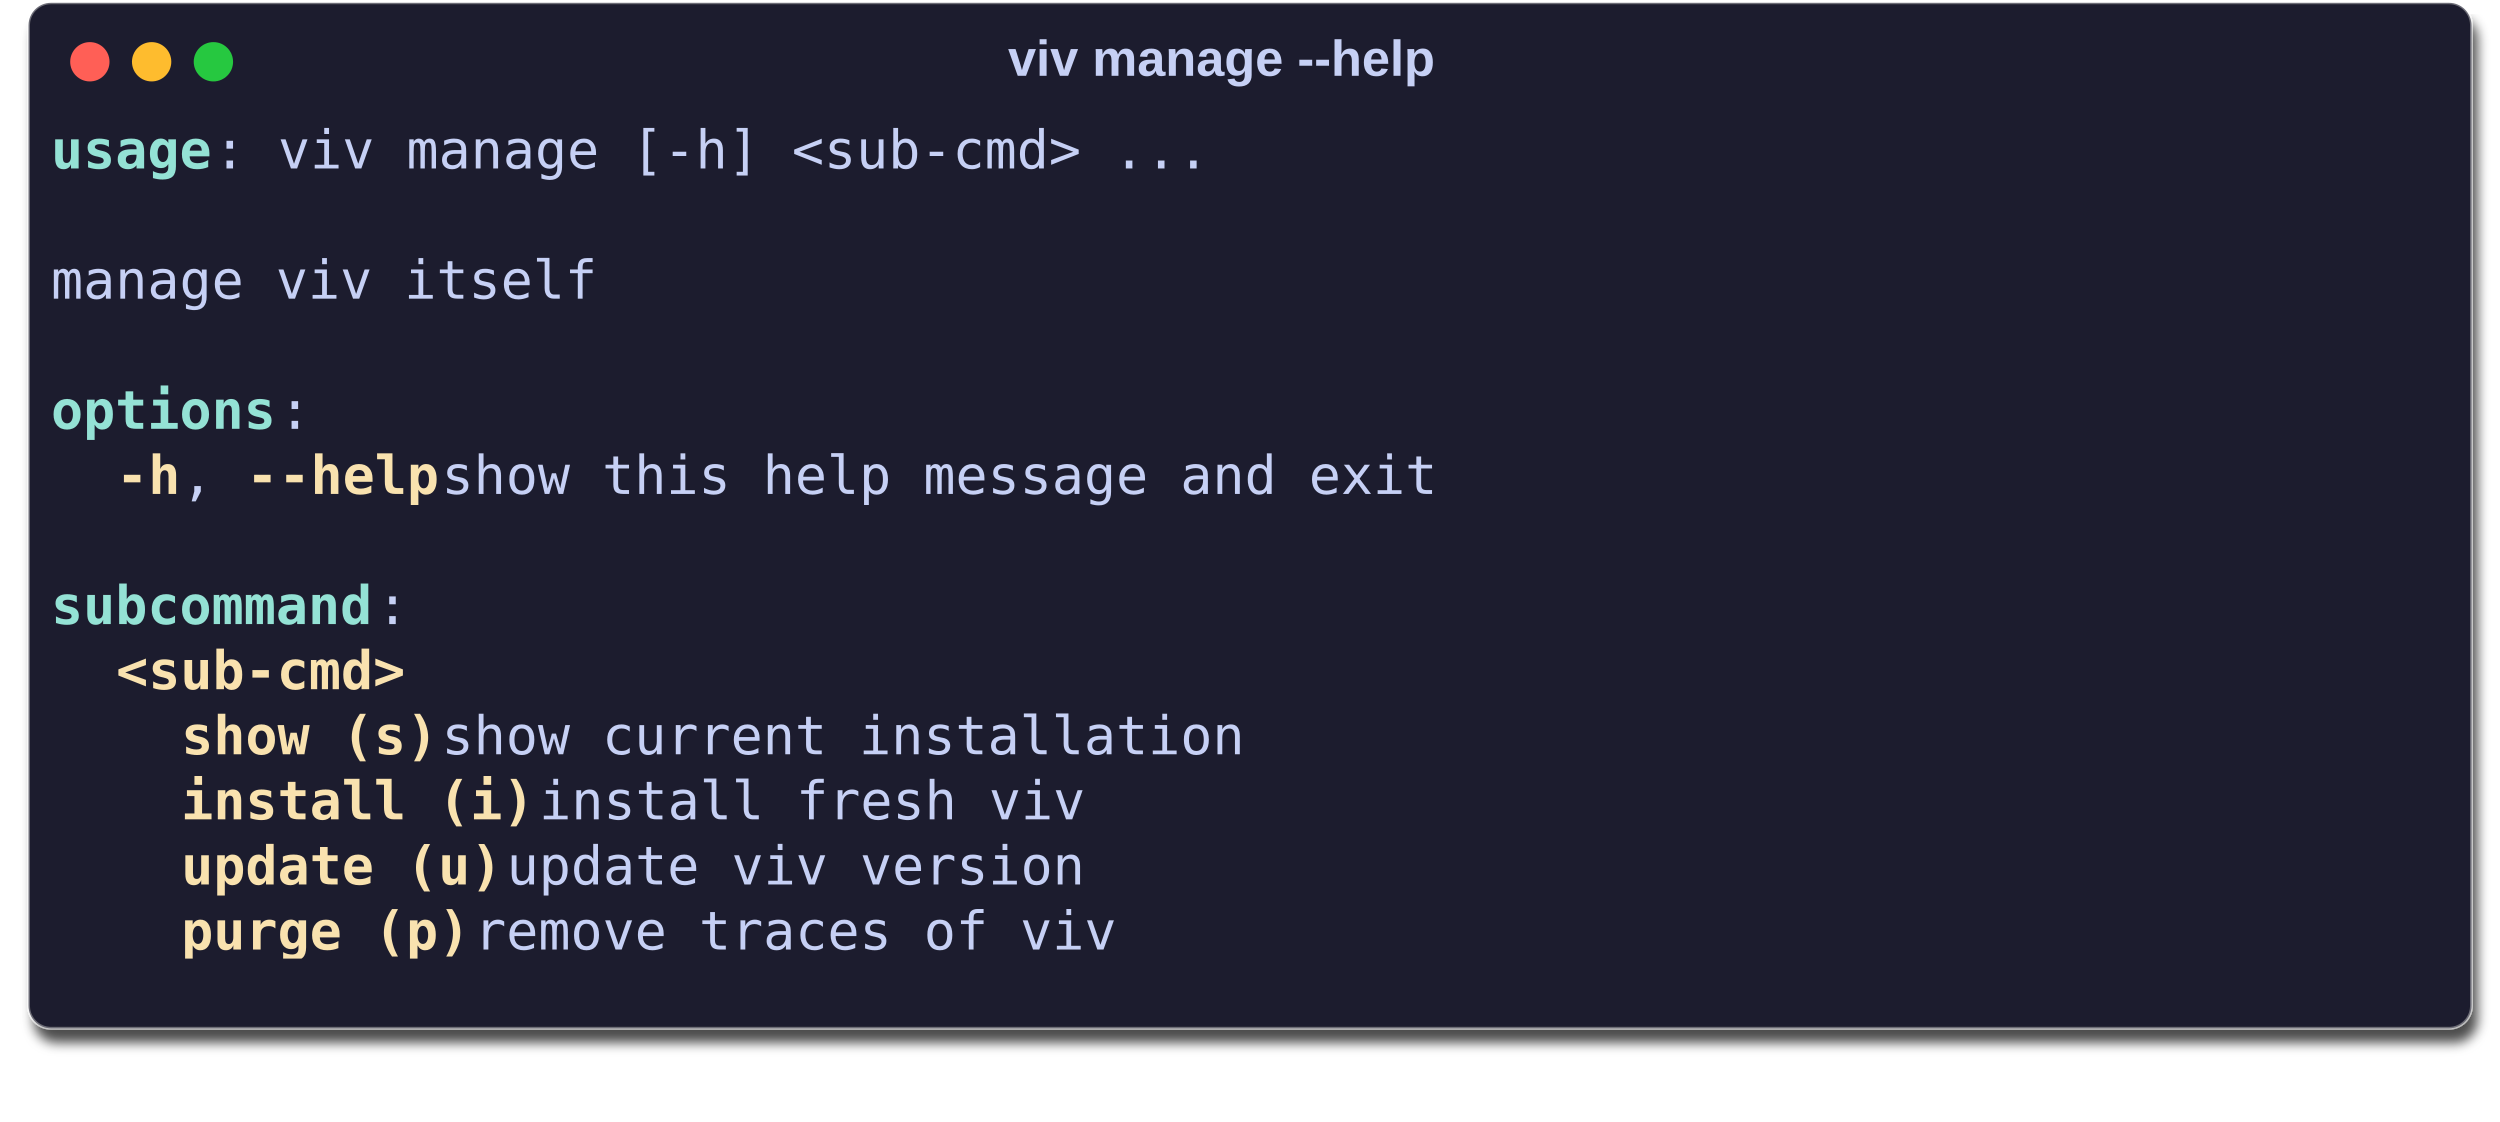
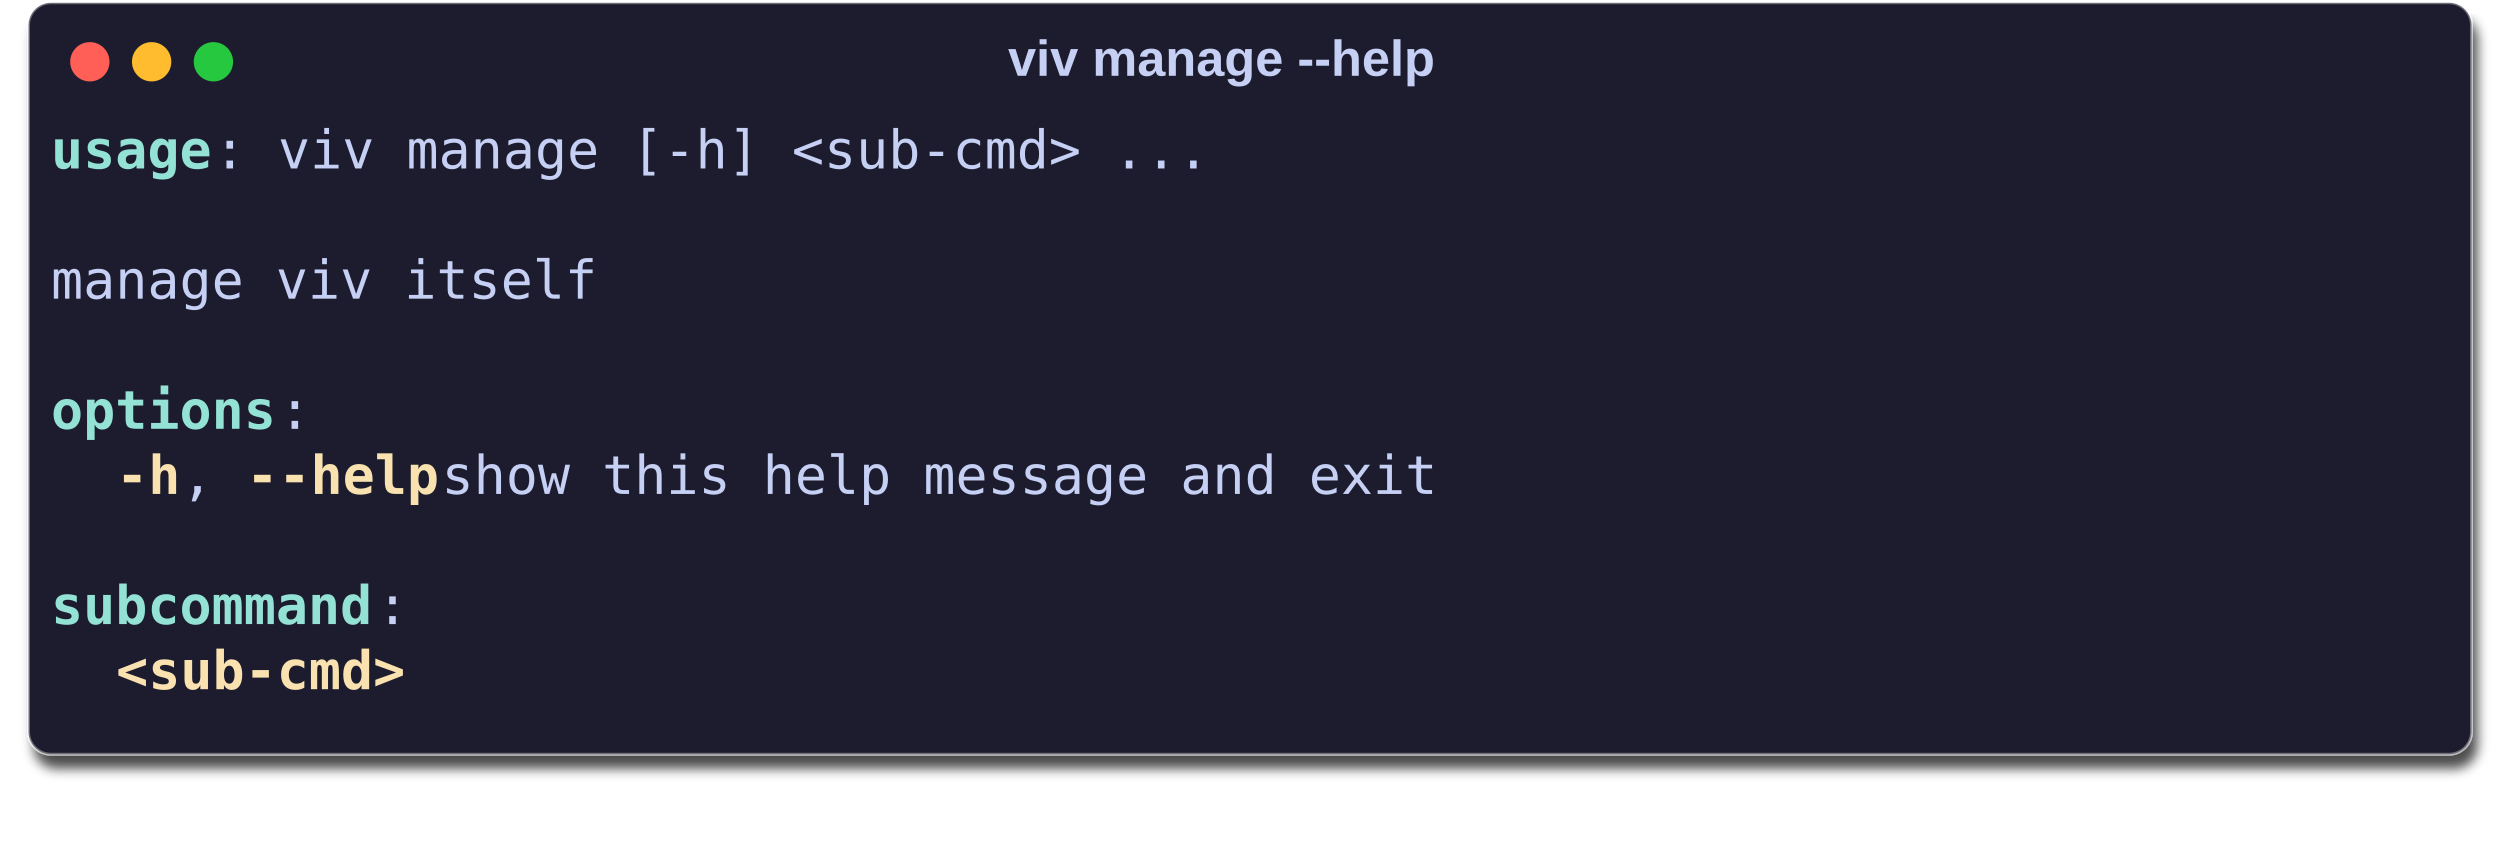
- <svg xmlns="http://www.w3.org/2000/svg" class="rich-terminal shadow" viewBox="0 0 890.333 399.533">
+ <svg xmlns="http://www.w3.org/2000/svg" class="rich-terminal shadow" viewBox="0 0 890.333 301.933">
  <style>

    @font-face {
        font-family: "Fira Code";
        src: local("FiraCode-Regular"),
                url("https://cdnjs.cloudflare.com/ajax/libs/firacode/6.2.0/woff2/FiraCode-Regular.woff2") format("woff2"),
                url("https://cdnjs.cloudflare.com/ajax/libs/firacode/6.2.0/woff/FiraCode-Regular.woff") format("woff");
        font-style: normal;
        font-weight: 400;
    }
    @font-face {
        font-family: "Fira Code";
        src: local("FiraCode-Bold"),
                url("https://cdnjs.cloudflare.com/ajax/libs/firacode/6.2.0/woff2/FiraCode-Bold.woff2") format("woff2"),
                url("https://cdnjs.cloudflare.com/ajax/libs/firacode/6.2.0/woff/FiraCode-Bold.woff") format("woff");
        font-style: bold;
        font-weight: 700;
    }

-     .terminal-1970867223-matrix {
+     .terminal-267988227-matrix {
        font-family: Fira Code, monospace;
        font-size: 20px;
        line-height: 24.4px;
        font-variant-east-asian: full-width;
    }

-     .terminal-1970867223-title {
+     .terminal-267988227-title {
        font-size: 18px;
        font-weight: bold;
        font-family: arial;
    }

    .shadow {
        -webkit-filter: drop-shadow( 2px 5px 2px rgba(0, 0, 0, .7));
        filter: drop-shadow( 2px 5px 2px rgba(0, 0, 0, .7));
    }
-     .terminal-1970867223-r1 { fill: #94e2d5;font-weight: bold }
- .terminal-1970867223-r2 { fill: #c6d0f5 }
- .terminal-1970867223-r3 { fill: #f9e2af;font-weight: bold }
+     .terminal-267988227-r1 { fill: #94e2d5;font-weight: bold }
+ .terminal-267988227-r2 { fill: #c6d0f5 }
+ .terminal-267988227-r3 { fill: #f9e2af;font-weight: bold }
    </style>
  <defs>
-     <clipPath id="terminal-1970867223-clip-terminal">
-       <rect x="0" y="0" width="853.0" height="316.2" />
+     <clipPath id="terminal-267988227-clip-terminal">
+       <rect x="0" y="0" width="853.0" height="218.6" />
    </clipPath>
-     <clipPath id="terminal-1970867223-line-0">
+     <clipPath id="terminal-267988227-line-0">
      <rect x="0" y="1.5" width="854" height="24.65" />
    </clipPath>
-     <clipPath id="terminal-1970867223-line-1">
+     <clipPath id="terminal-267988227-line-1">
      <rect x="0" y="25.9" width="854" height="24.65" />
    </clipPath>
-     <clipPath id="terminal-1970867223-line-2">
+     <clipPath id="terminal-267988227-line-2">
      <rect x="0" y="50.3" width="854" height="24.65" />
    </clipPath>
-     <clipPath id="terminal-1970867223-line-3">
+     <clipPath id="terminal-267988227-line-3">
      <rect x="0" y="74.7" width="854" height="24.65" />
    </clipPath>
-     <clipPath id="terminal-1970867223-line-4">
+     <clipPath id="terminal-267988227-line-4">
      <rect x="0" y="99.1" width="854" height="24.65" />
    </clipPath>
-     <clipPath id="terminal-1970867223-line-5">
+     <clipPath id="terminal-267988227-line-5">
      <rect x="0" y="123.5" width="854" height="24.65" />
    </clipPath>
-     <clipPath id="terminal-1970867223-line-6">
+     <clipPath id="terminal-267988227-line-6">
      <rect x="0" y="147.9" width="854" height="24.65" />
    </clipPath>
-     <clipPath id="terminal-1970867223-line-7">
+     <clipPath id="terminal-267988227-line-7">
      <rect x="0" y="172.3" width="854" height="24.65" />
    </clipPath>
-     <clipPath id="terminal-1970867223-line-8">
-       <rect x="0" y="196.7" width="854" height="24.65" />
-     </clipPath>
-     <clipPath id="terminal-1970867223-line-9">
-       <rect x="0" y="221.1" width="854" height="24.65" />
-     </clipPath>
-     <clipPath id="terminal-1970867223-line-10">
-       <rect x="0" y="245.5" width="854" height="24.65" />
-     </clipPath>
-     <clipPath id="terminal-1970867223-line-11">
-       <rect x="0" y="269.9" width="854" height="24.65" />
-     </clipPath>
  </defs>
-   <rect fill="#1e1e2e" stroke="rgba(255,255,255,0.35)" stroke-width="1" x="10.167" y="1" width="870" height="365.2" rx="8" />
-   <text class="terminal-1970867223-title" fill="#c6d0f5" text-anchor="middle" x="435" y="27">viv manage --help</text>
+   <rect fill="#1e1e2e" stroke="rgba(255,255,255,0.35)" stroke-width="1" x="10.167" y="1" width="870" height="267.6" rx="8" />
+   <text class="terminal-267988227-title" fill="#c6d0f5" text-anchor="middle" x="435" y="27">viv manage --help</text>
  <g transform="translate(32,22)">
    <circle cx="0" cy="0" r="7" fill="#ff5f57" />
    <circle cx="22" cy="0" r="7" fill="#febc2e" />
    <circle cx="44" cy="0" r="7" fill="#28c840" />
  </g>
-   <g transform="translate(18.16667, 41) scale(.95)" clip-path="url(#terminal-1970867223-clip-terminal)">
-     <g class="terminal-1970867223-matrix">
-       <text class="terminal-1970867223-r1" x="0" y="20" textLength="61" clip-path="url(#terminal-1970867223-line-0)">usage</text>
-       <text class="terminal-1970867223-r2" x="61" y="20" textLength="378.2" clip-path="url(#terminal-1970867223-line-0)">: viv manage [-h] &lt;sub-cmd&gt; ...</text>
-       <text class="terminal-1970867223-r2" x="854" y="20" textLength="12.2" clip-path="url(#terminal-1970867223-line-0)">
+   <g transform="translate(18.16667, 41) scale(.95)" clip-path="url(#terminal-267988227-clip-terminal)">
+     <g class="terminal-267988227-matrix">
+       <text class="terminal-267988227-r1" x="0" y="20" textLength="61" clip-path="url(#terminal-267988227-line-0)">usage</text>
+       <text class="terminal-267988227-r2" x="61" y="20" textLength="378.2" clip-path="url(#terminal-267988227-line-0)">: viv manage [-h] &lt;sub-cmd&gt; ...</text>
+       <text class="terminal-267988227-r2" x="854" y="20" textLength="12.2" clip-path="url(#terminal-267988227-line-0)">
</text>
-       <text class="terminal-1970867223-r2" x="854" y="44.4" textLength="12.2" clip-path="url(#terminal-1970867223-line-1)">
+       <text class="terminal-267988227-r2" x="854" y="44.4" textLength="12.2" clip-path="url(#terminal-267988227-line-1)">
</text>
-       <text class="terminal-1970867223-r2" x="0" y="68.8" textLength="207.4" clip-path="url(#terminal-1970867223-line-2)">manage viv itself</text>
-       <text class="terminal-1970867223-r2" x="854" y="68.8" textLength="12.2" clip-path="url(#terminal-1970867223-line-2)">
+       <text class="terminal-267988227-r2" x="0" y="68.8" textLength="207.4" clip-path="url(#terminal-267988227-line-2)">manage viv itself</text>
+       <text class="terminal-267988227-r2" x="854" y="68.8" textLength="12.2" clip-path="url(#terminal-267988227-line-2)">
</text>
-       <text class="terminal-1970867223-r2" x="854" y="93.2" textLength="12.2" clip-path="url(#terminal-1970867223-line-3)">
+       <text class="terminal-267988227-r2" x="854" y="93.2" textLength="12.2" clip-path="url(#terminal-267988227-line-3)">
</text>
-       <text class="terminal-1970867223-r1" x="0" y="117.6" textLength="85.4" clip-path="url(#terminal-1970867223-line-4)">options</text>
-       <text class="terminal-1970867223-r2" x="85.4" y="117.6" textLength="12.2" clip-path="url(#terminal-1970867223-line-4)">:</text>
-       <text class="terminal-1970867223-r2" x="854" y="117.6" textLength="12.2" clip-path="url(#terminal-1970867223-line-4)">
+       <text class="terminal-267988227-r1" x="0" y="117.6" textLength="85.4" clip-path="url(#terminal-267988227-line-4)">options</text>
+       <text class="terminal-267988227-r2" x="85.4" y="117.6" textLength="12.2" clip-path="url(#terminal-267988227-line-4)">:</text>
+       <text class="terminal-267988227-r2" x="854" y="117.6" textLength="12.2" clip-path="url(#terminal-267988227-line-4)">
</text>
-       <text class="terminal-1970867223-r3" x="24.4" y="142" textLength="24.4" clip-path="url(#terminal-1970867223-line-5)">-h</text>
-       <text class="terminal-1970867223-r2" x="48.8" y="142" textLength="24.4" clip-path="url(#terminal-1970867223-line-5)">, </text>
-       <text class="terminal-1970867223-r3" x="73.2" y="142" textLength="73.2" clip-path="url(#terminal-1970867223-line-5)">--help</text>
-       <text class="terminal-1970867223-r2" x="146.4" y="142" textLength="439.2" clip-path="url(#terminal-1970867223-line-5)">     show this help message and exit</text>
-       <text class="terminal-1970867223-r2" x="854" y="142" textLength="12.2" clip-path="url(#terminal-1970867223-line-5)">
+       <text class="terminal-267988227-r3" x="24.4" y="142" textLength="24.4" clip-path="url(#terminal-267988227-line-5)">-h</text>
+       <text class="terminal-267988227-r2" x="48.8" y="142" textLength="24.4" clip-path="url(#terminal-267988227-line-5)">, </text>
+       <text class="terminal-267988227-r3" x="73.2" y="142" textLength="73.2" clip-path="url(#terminal-267988227-line-5)">--help</text>
+       <text class="terminal-267988227-r2" x="146.4" y="142" textLength="427" clip-path="url(#terminal-267988227-line-5)">    show this help message and exit</text>
+       <text class="terminal-267988227-r2" x="854" y="142" textLength="12.2" clip-path="url(#terminal-267988227-line-5)">
</text>
-       <text class="terminal-1970867223-r2" x="854" y="166.4" textLength="12.2" clip-path="url(#terminal-1970867223-line-6)">
+       <text class="terminal-267988227-r2" x="854" y="166.4" textLength="12.2" clip-path="url(#terminal-267988227-line-6)">
</text>
-       <text class="terminal-1970867223-r1" x="0" y="190.8" textLength="122" clip-path="url(#terminal-1970867223-line-7)">subcommand</text>
-       <text class="terminal-1970867223-r2" x="122" y="190.8" textLength="12.2" clip-path="url(#terminal-1970867223-line-7)">:</text>
-       <text class="terminal-1970867223-r2" x="854" y="190.8" textLength="12.2" clip-path="url(#terminal-1970867223-line-7)">
+       <text class="terminal-267988227-r1" x="0" y="190.8" textLength="122" clip-path="url(#terminal-267988227-line-7)">subcommand</text>
+       <text class="terminal-267988227-r2" x="122" y="190.8" textLength="12.2" clip-path="url(#terminal-267988227-line-7)">:</text>
+       <text class="terminal-267988227-r2" x="854" y="190.8" textLength="12.2" clip-path="url(#terminal-267988227-line-7)">
</text>
-       <text class="terminal-1970867223-r3" x="24.4" y="215.2" textLength="109.8" clip-path="url(#terminal-1970867223-line-8)">&lt;sub-cmd&gt;</text>
-       <text class="terminal-1970867223-r2" x="854" y="215.2" textLength="12.2" clip-path="url(#terminal-1970867223-line-8)">
- </text>
-       <text class="terminal-1970867223-r3" x="48.8" y="239.6" textLength="97.6" clip-path="url(#terminal-1970867223-line-9)">show (s)</text>
-       <text class="terminal-1970867223-r2" x="146.4" y="239.6" textLength="366" clip-path="url(#terminal-1970867223-line-9)">     show current installation</text>
-       <text class="terminal-1970867223-r2" x="854" y="239.6" textLength="12.2" clip-path="url(#terminal-1970867223-line-9)">
- </text>
-       <text class="terminal-1970867223-r3" x="48.8" y="264" textLength="134.2" clip-path="url(#terminal-1970867223-line-10)">install (i)</text>
-       <text class="terminal-1970867223-r2" x="183" y="264" textLength="231.8" clip-path="url(#terminal-1970867223-line-10)">  install fresh viv</text>
-       <text class="terminal-1970867223-r2" x="854" y="264" textLength="12.2" clip-path="url(#terminal-1970867223-line-10)">
- </text>
-       <text class="terminal-1970867223-r3" x="48.8" y="288.4" textLength="122" clip-path="url(#terminal-1970867223-line-11)">update (u)</text>
-       <text class="terminal-1970867223-r2" x="170.8" y="288.4" textLength="256.2" clip-path="url(#terminal-1970867223-line-11)">   update viv version</text>
-       <text class="terminal-1970867223-r2" x="854" y="288.4" textLength="12.2" clip-path="url(#terminal-1970867223-line-11)">
- </text>
-       <text class="terminal-1970867223-r3" x="48.8" y="312.8" textLength="109.8" clip-path="url(#terminal-1970867223-line-12)">purge (p)</text>
-       <text class="terminal-1970867223-r2" x="158.6" y="312.8" textLength="292.8" clip-path="url(#terminal-1970867223-line-12)">    remove traces of viv</text>
-       <text class="terminal-1970867223-r2" x="854" y="312.8" textLength="12.2" clip-path="url(#terminal-1970867223-line-12)">
+       <text class="terminal-267988227-r3" x="24.4" y="215.2" textLength="109.8" clip-path="url(#terminal-267988227-line-8)">&lt;sub-cmd&gt;</text>
+       <text class="terminal-267988227-r2" x="854" y="215.2" textLength="12.2" clip-path="url(#terminal-267988227-line-8)">
</text>
    </g>
  </g>
</svg>
